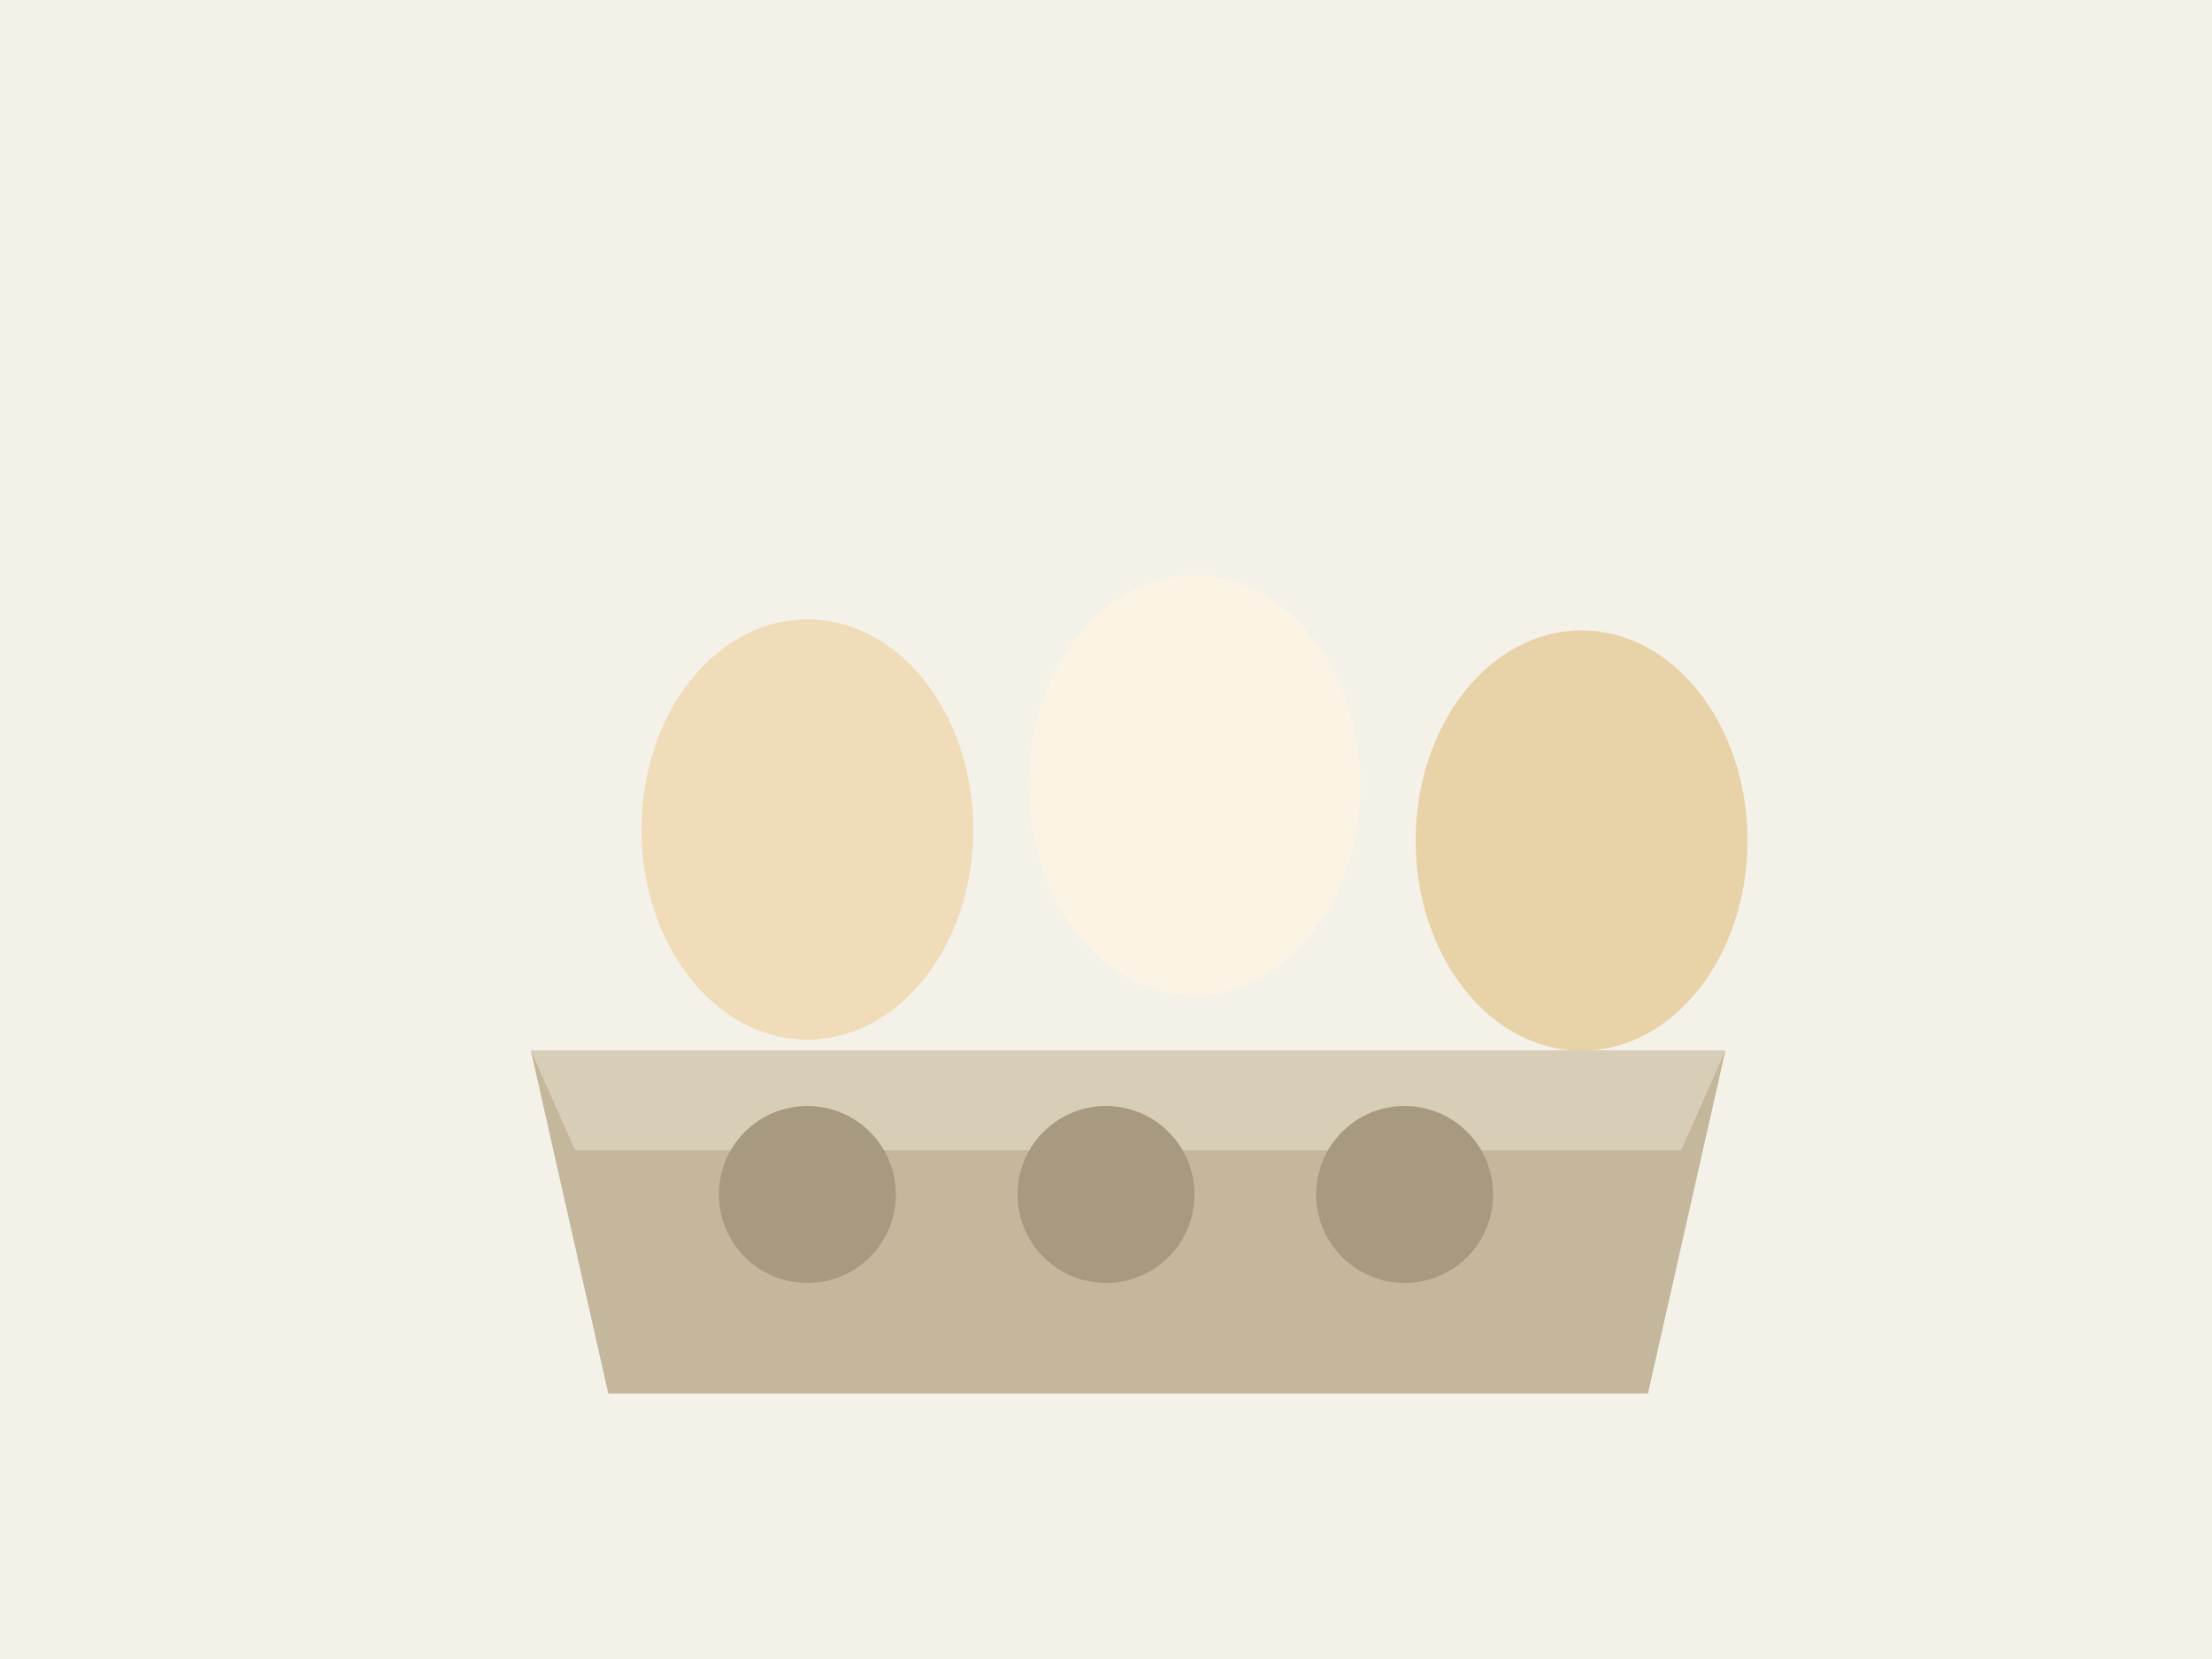
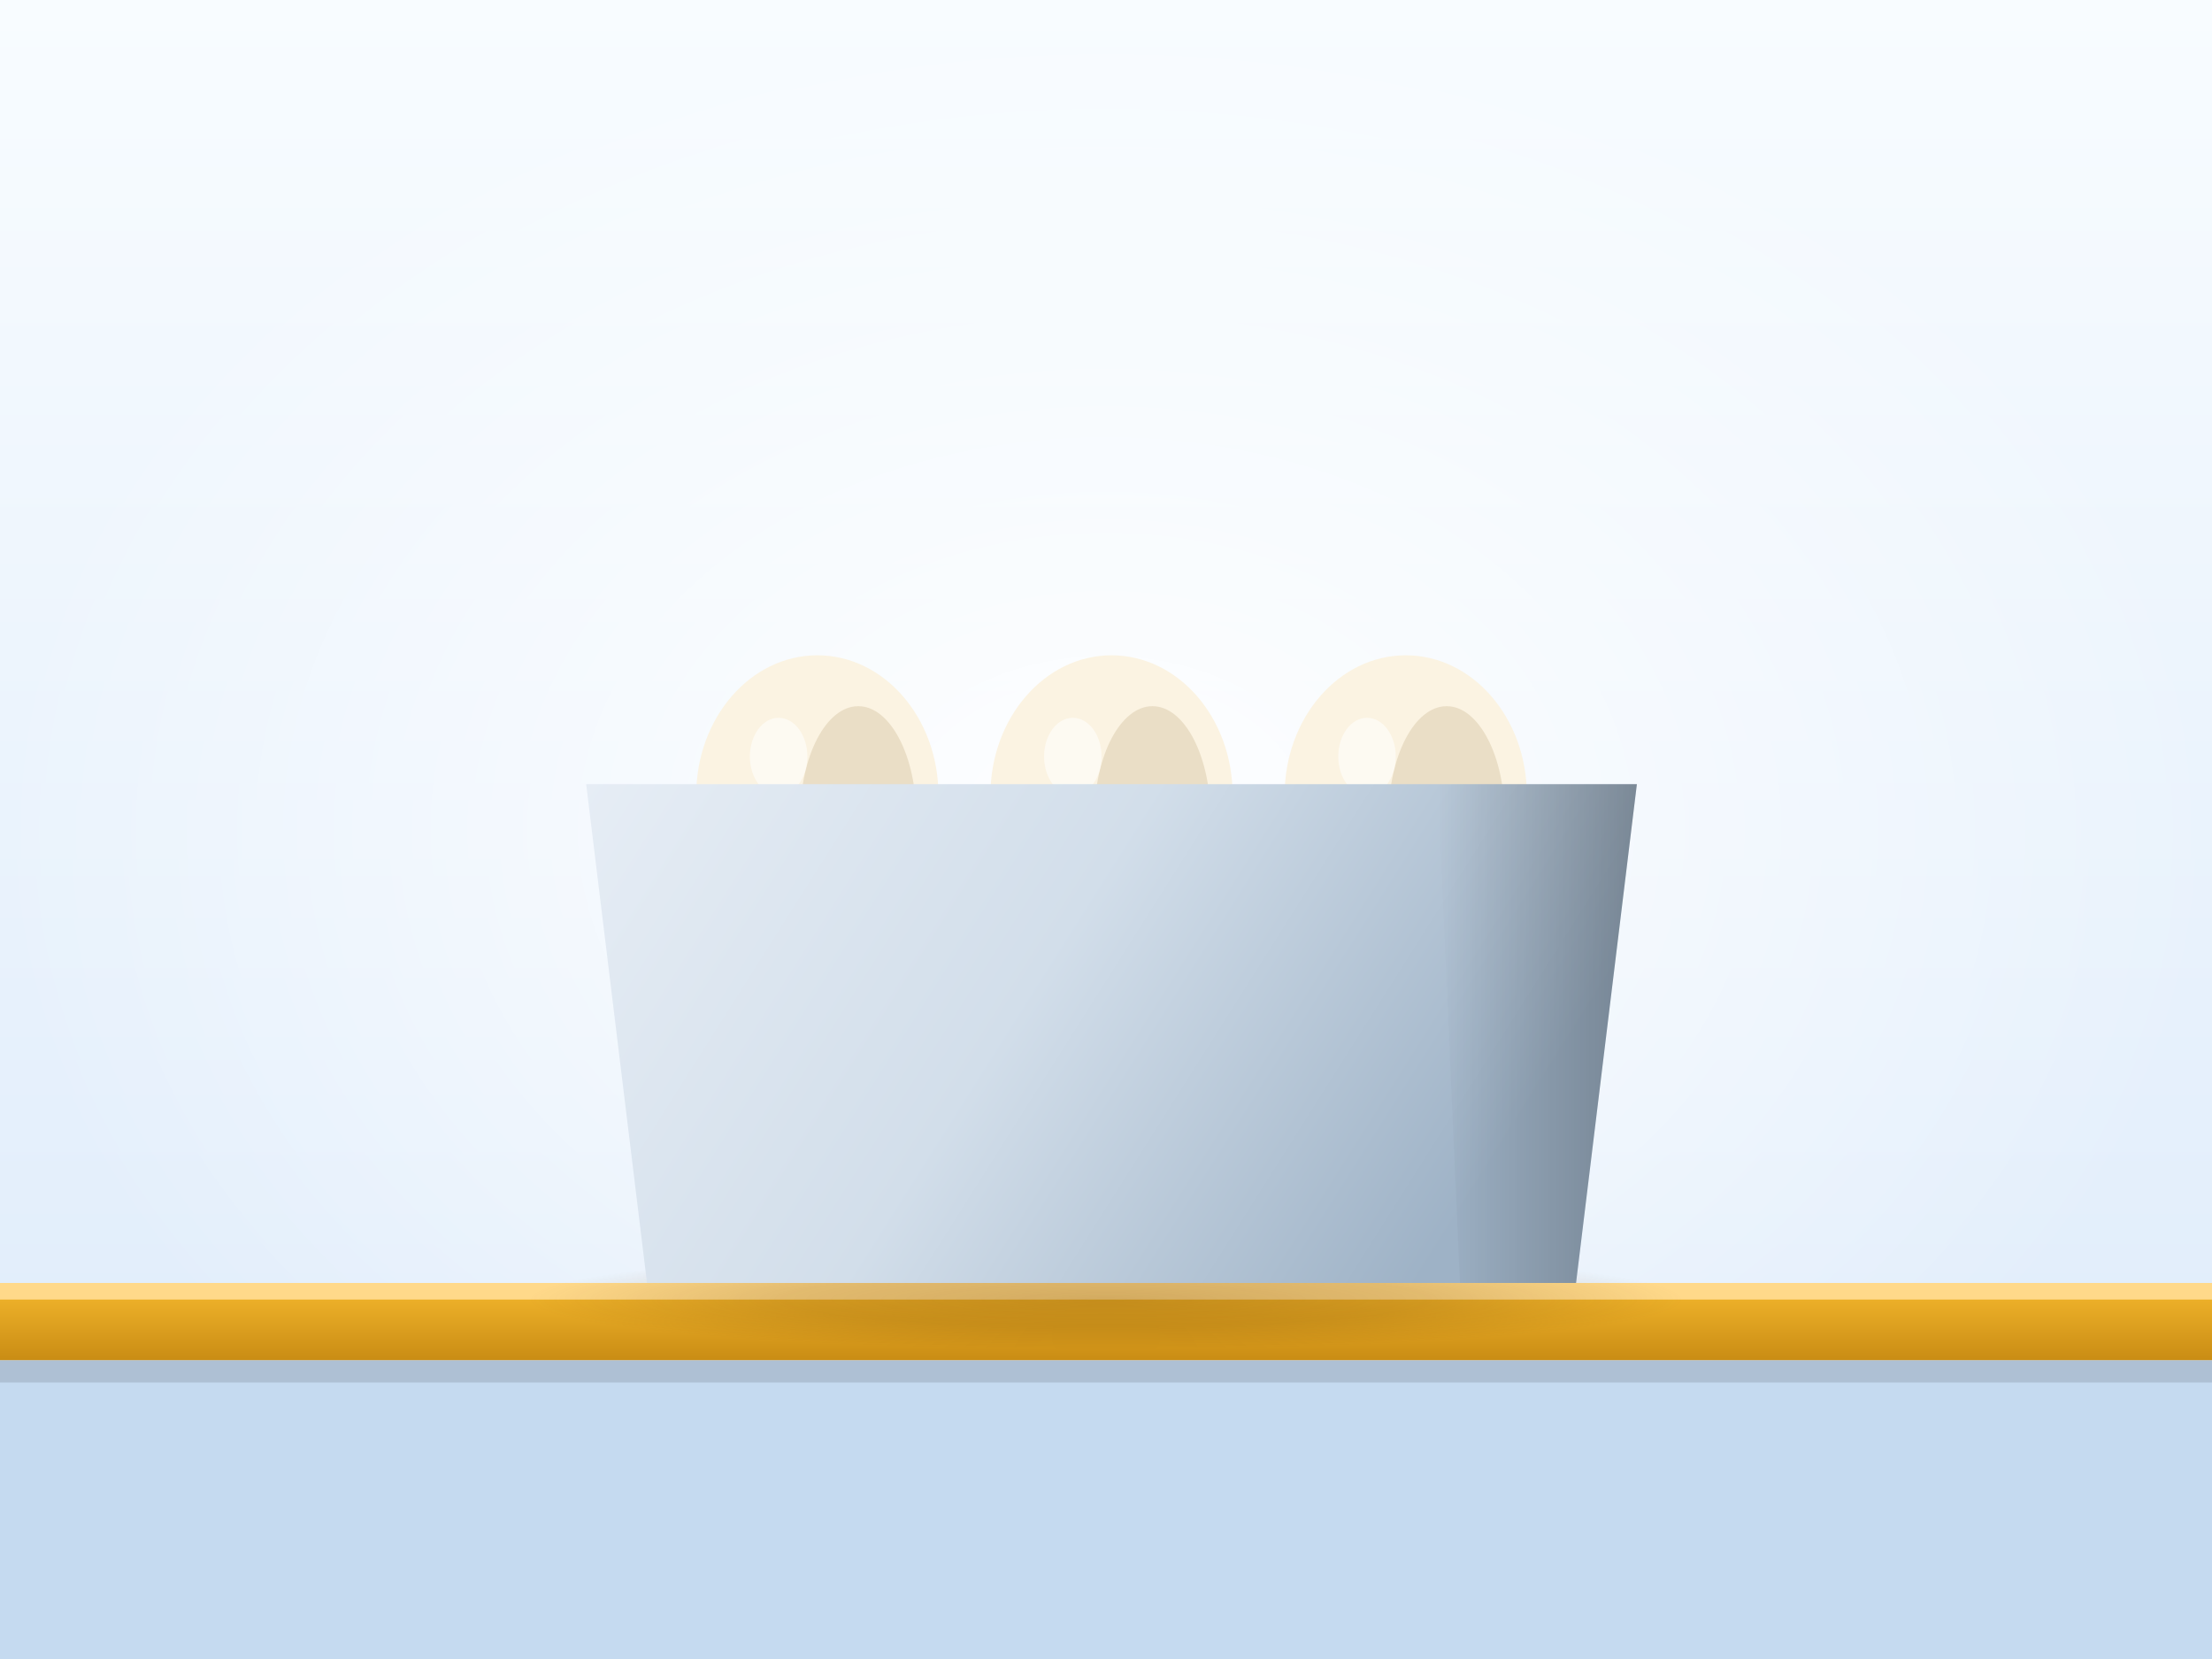
- <svg xmlns="http://www.w3.org/2000/svg" viewBox="0 0 400 300" role="img" aria-label="Tray of eggs">
-   <rect width="400" height="300" fill="#F4F1E8" />
-   <ellipse cx="146" cy="150" rx="30" ry="38" fill="#F0DCB8" />
-   <ellipse cx="216" cy="142" rx="30" ry="38" fill="#FBF3E4" />
-   <ellipse cx="286" cy="152" rx="30" ry="38" fill="#E8D2A8" />
-   <path d="M96 190h216l-14 62H110z" fill="#C4B79C" />
-   <path d="M96 190h216l-8 18H104z" fill="#D8CDB6" />
-   <circle cx="146" cy="216" r="16" fill="#A79A80" />
-   <circle cx="200" cy="216" r="16" fill="#A79A80" />
-   <circle cx="254" cy="216" r="16" fill="#A79A80" />
+ <svg xmlns="http://www.w3.org/2000/svg" viewBox="0 0 400 300" role="img" aria-label="Tray of farm eggs">
+   <defs>
+     <linearGradient id="bg" x1="0" y1="0" x2="0" y2="1">
+       <stop offset="0" stop-color="#F8FCFF" />
+       <stop offset="1" stop-color="#DCEAFA" />
+     </linearGradient>
+     <radialGradient id="hl" cx="0.5" cy="0.5" r="0.5">
+       <stop offset="0" stop-color="#FFFFFF" stop-opacity="0.95" />
+       <stop offset="1" stop-color="#FFFFFF" stop-opacity="0" />
+     </radialGradient>
+     <linearGradient id="sf" x1="0" y1="0" x2="0" y2="1">
+       <stop offset="0" stop-color="#F5B92E" />
+       <stop offset="1" stop-color="#C98C14" />
+     </linearGradient>
+     <linearGradient id="gl" x1="0" y1="0" x2="1" y2="0">
+       <stop offset="0" stop-color="#FFFFFF" stop-opacity="0.62" />
+       <stop offset="1" stop-color="#FFFFFF" stop-opacity="0" />
+     </linearGradient>
+     <linearGradient id="sd" x1="1" y1="0" x2="0" y2="0">
+       <stop offset="0" stop-color="#000000" stop-opacity="0.26" />
+       <stop offset="1" stop-color="#000000" stop-opacity="0" />
+     </linearGradient>
+     <radialGradient id="sh" cx="0.5" cy="0.5" r="0.5">
+       <stop offset="0" stop-color="#6B3F00" stop-opacity="0.3" />
+       <stop offset="0.55" stop-color="#6B3F00" stop-opacity="0.2" />
+       <stop offset="1" stop-color="#6B3F00" stop-opacity="0" />
+     </radialGradient>
+     <linearGradient id="g1" x1="0" y1="0" x2="1" y2="0.3">
+       <stop offset="0" stop-color="#E6EDF5" />
+       <stop offset="0.5" stop-color="#D2DEEA" />
+       <stop offset="1" stop-color="#9EB2C6" />
+     </linearGradient>
+   </defs>
+   <rect width="400" height="300" fill="url(#bg)" />
+   <rect x="0" y="0" width="400" height="300" fill="url(#hl)" />
+   <rect x="0" y="232" width="400" height="14" fill="url(#sf)" />
+   <rect x="0" y="232" width="400" height="3" fill="#FFD98A" />
+   <rect x="0" y="246" width="400" height="54" fill="#C5DAF0" />
+   <rect x="0" y="246" width="400" height="4" fill="#000" opacity="0.12" />
+   <ellipse cx="200" cy="235" rx="104" ry="9" fill="url(#sh)" />
+   <ellipse cx="147.8" cy="143.8" rx="21.9" ry="25.3" fill="#FBF3E2" />
+   <ellipse cx="155.2" cy="147.8" rx="10.5" ry="20.1" fill="#D9C9AA" opacity="0.5" />
+   <ellipse cx="140.8" cy="136.8" rx="5.2" ry="7" fill="#FFF" opacity="0.55" />
+   <ellipse cx="201" cy="143.8" rx="21.9" ry="25.3" fill="#FBF3E2" />
+   <ellipse cx="208.4" cy="147.8" rx="10.5" ry="20.1" fill="#D9C9AA" opacity="0.5" />
+   <ellipse cx="194" cy="136.8" rx="5.2" ry="7" fill="#FFF" opacity="0.55" />
+   <ellipse cx="254.2" cy="143.8" rx="21.9" ry="25.3" fill="#FBF3E2" />
+   <ellipse cx="261.6" cy="147.8" rx="10.5" ry="20.1" fill="#D9C9AA" opacity="0.5" />
+   <ellipse cx="247.2" cy="136.8" rx="5.2" ry="7" fill="#FFF" opacity="0.55" />
+   <path d="M106 141.8 H296 L285 232 H117 Z" fill="url(#g1)" />
+   <path d="M260 141.8 H296 L285 232 H264 Z" fill="url(#sd)" />
</svg>
